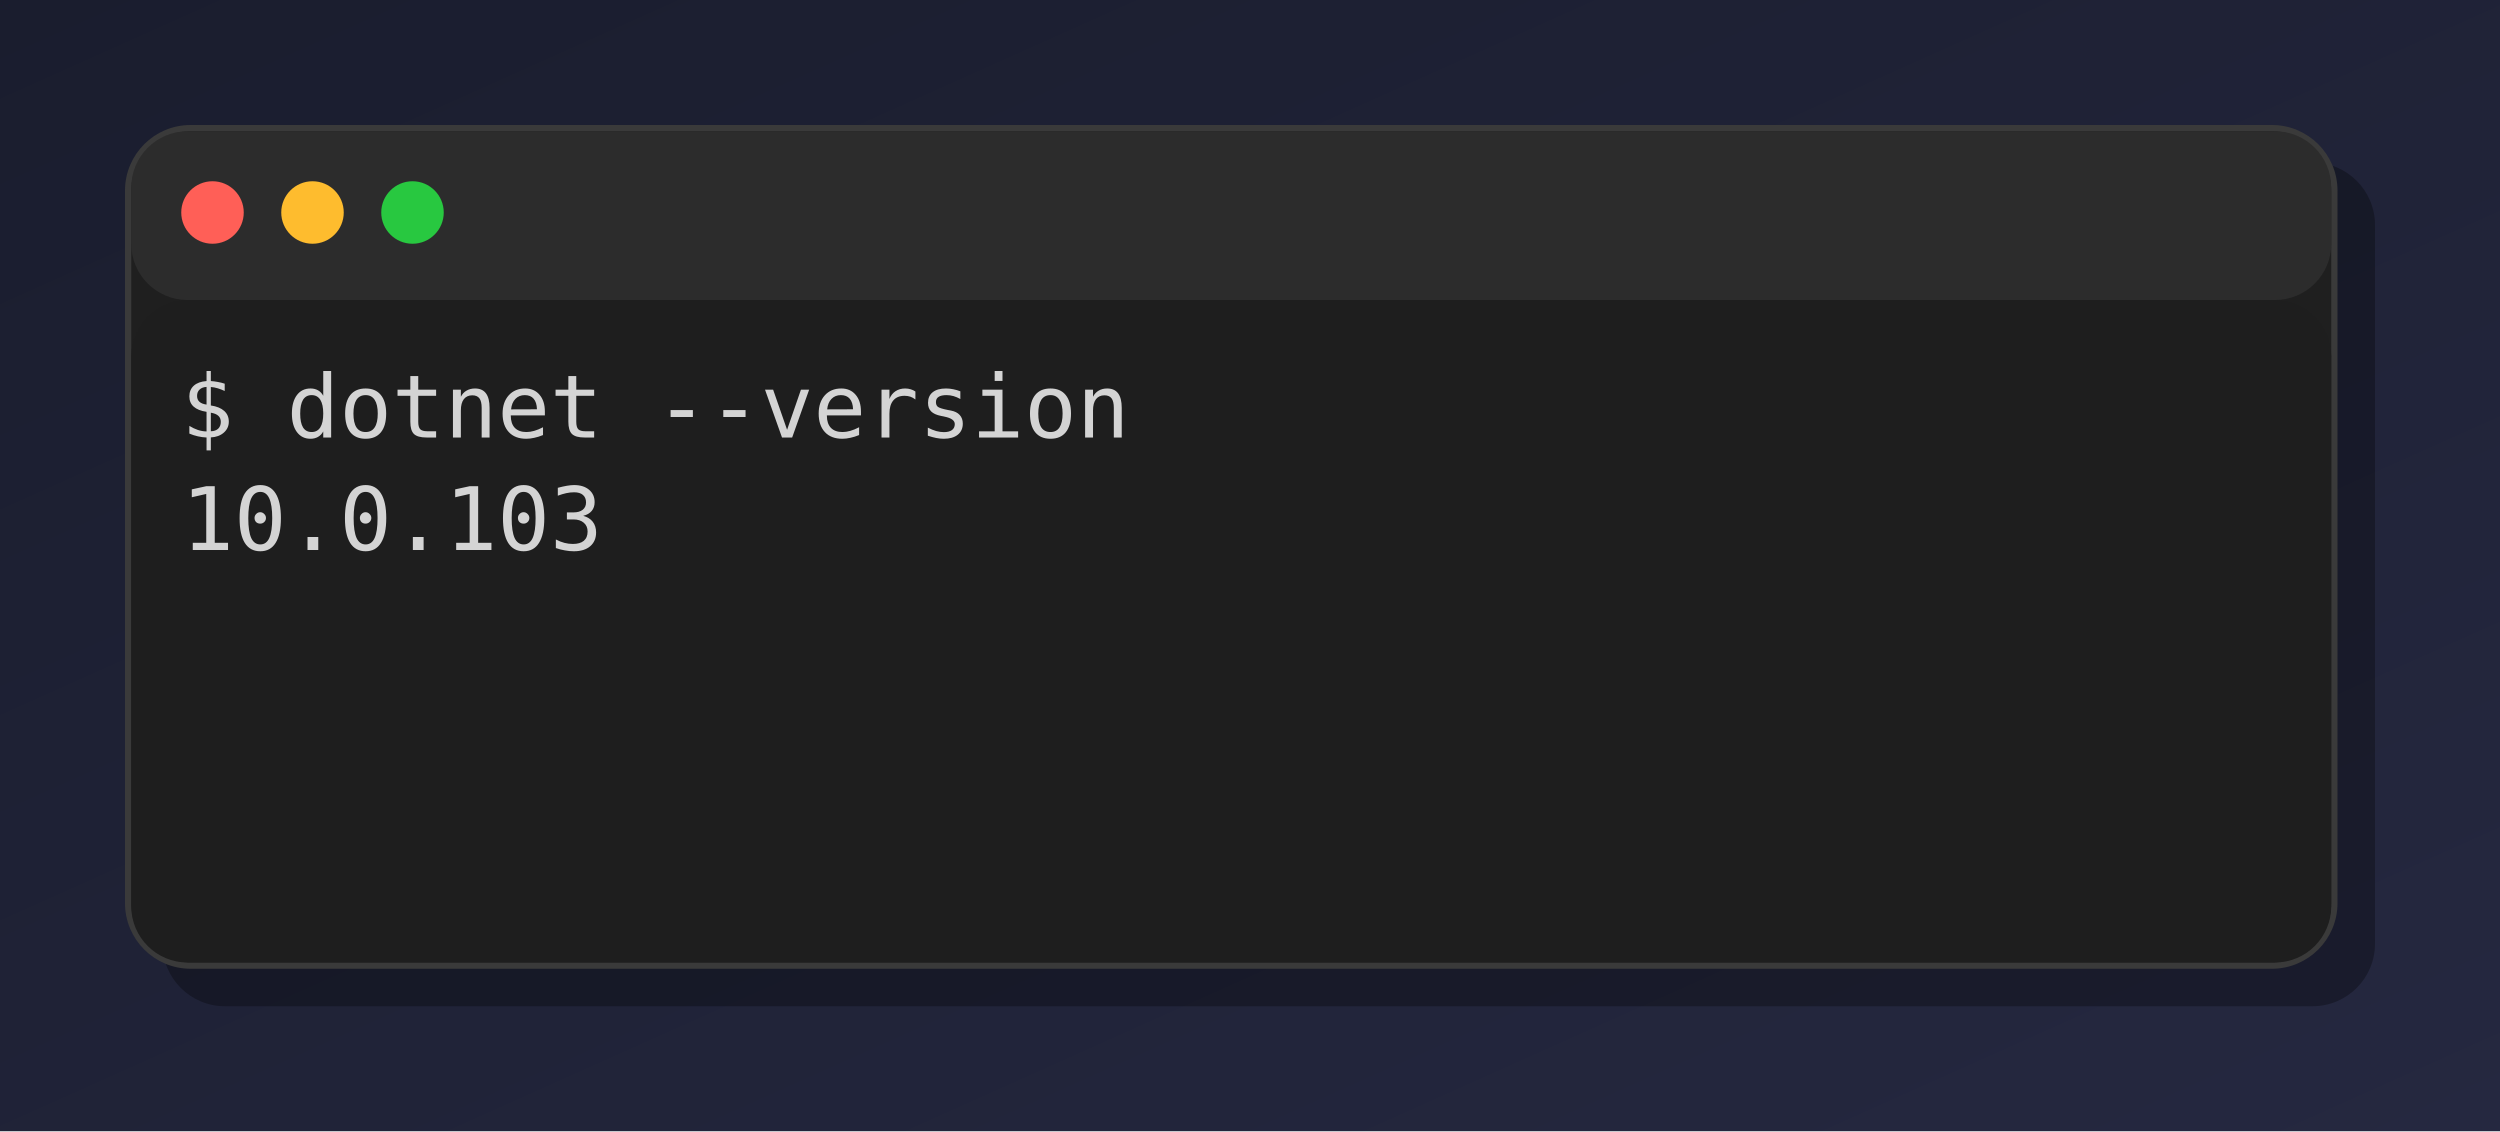
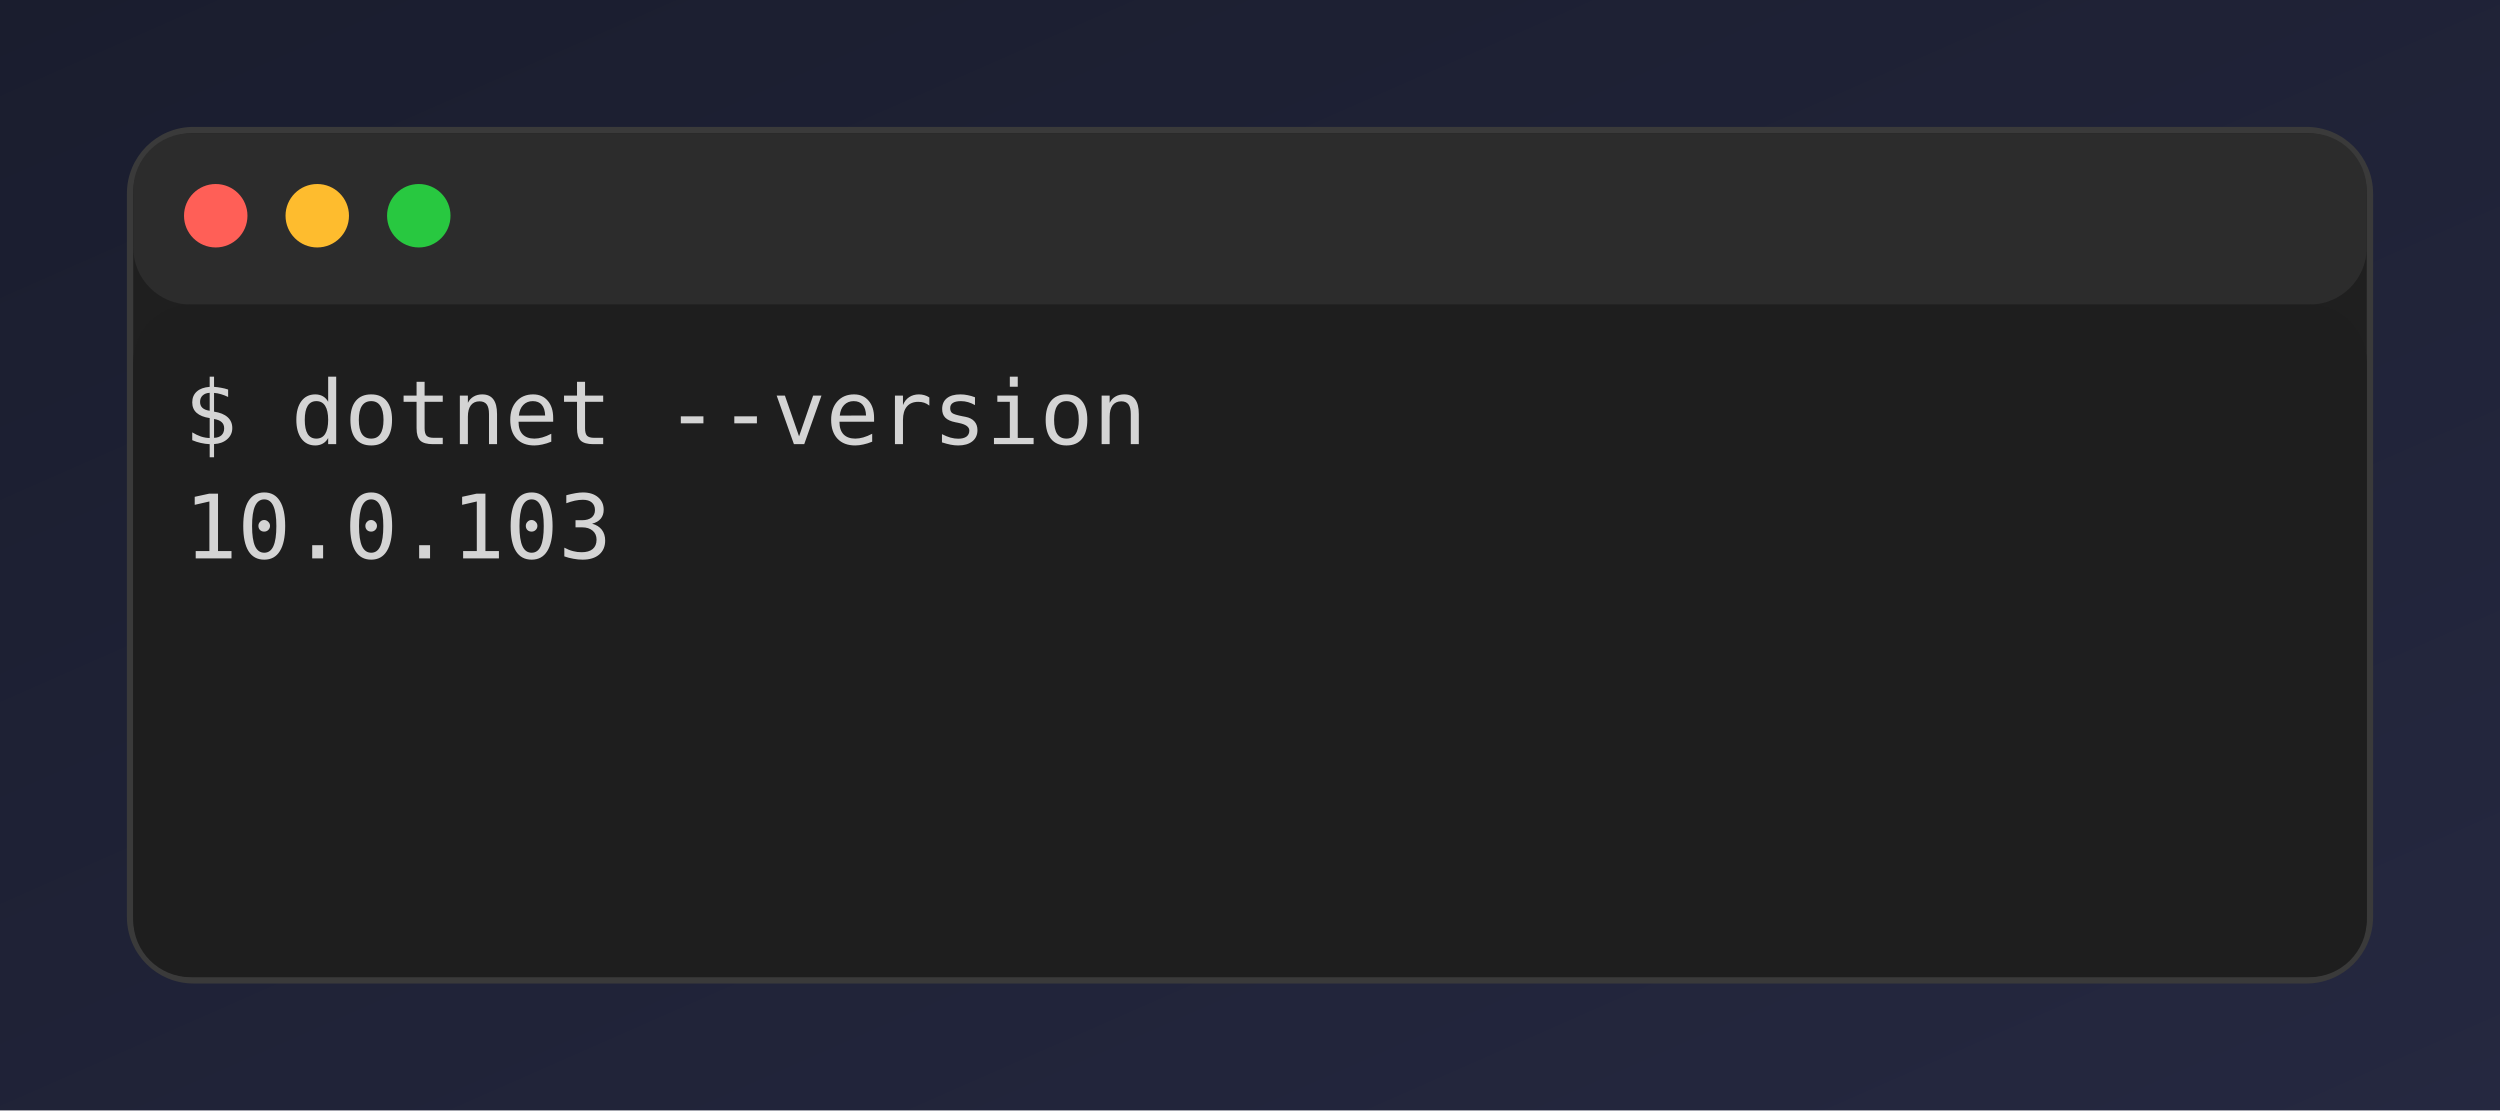
- <svg xmlns="http://www.w3.org/2000/svg" viewBox="0 0 400 181" role="img" aria-label="console2svg output">
+ <svg xmlns="http://www.w3.org/2000/svg" viewBox="0 0 394 175" role="img" aria-label="console2svg output">
  <style>
.crt {
  font-family: ui-monospace,"Cascadia Mono","Segoe UI Mono","SFMono-Regular",Menlo,monospace;
  font-size: 14px;
}
text {
  dominant-baseline: alphabetic;
}
.bg {
  shape-rendering: crispEdges;
}
</style>
  <defs>
    <linearGradient id="desktop-bg" x1="0%" y1="0%" x2="100%" y2="100%">
      <stop offset="0%" stop-color="#1a1d2e" />
      <stop offset="100%" stop-color="#252840" />
    </linearGradient>
  </defs>
-   <rect width="400" height="181" fill="url(#desktop-bg)" />
-   <rect x="26" y="26" rx="10" ry="10" width="354" height="135" fill="black" fill-opacity="0.3" />
+   <rect width="394" height="175" fill="url(#desktop-bg)" />
  <rect x="20.5" y="20.5" rx="10" ry="10" width="353" height="134" fill="#1f1f1f" stroke="#3a3a3a" />
  <rect x="21" y="21" rx="9" ry="9" width="352" height="27" fill="#2c2c2c" />
  <circle cx="34" cy="34" r="5" fill="#ff5f57" />
  <circle cx="50" cy="34" r="5" fill="#febc2e" />
  <circle cx="66" cy="34" r="5" fill="#28c840" />
  <rect x="21" y="48" width="352" height="106" rx="9" ry="9" fill="#1e1e1e" />
  <rect x="29" y="56" width="336" height="18" fill="#1e1e1e" />
  <text class="crt" x="29" y="70" fill="#d4d4d4">$ dotnet --version</text>
  <g transform="translate(29 74)">
    <rect width="336" height="72" fill="#1e1e1e" />
    <text class="crt" x="0" y="14" fill="#d4d4d4" textLength="67.2" lengthAdjust="spacing">10.0.103</text>
  </g>
</svg>
